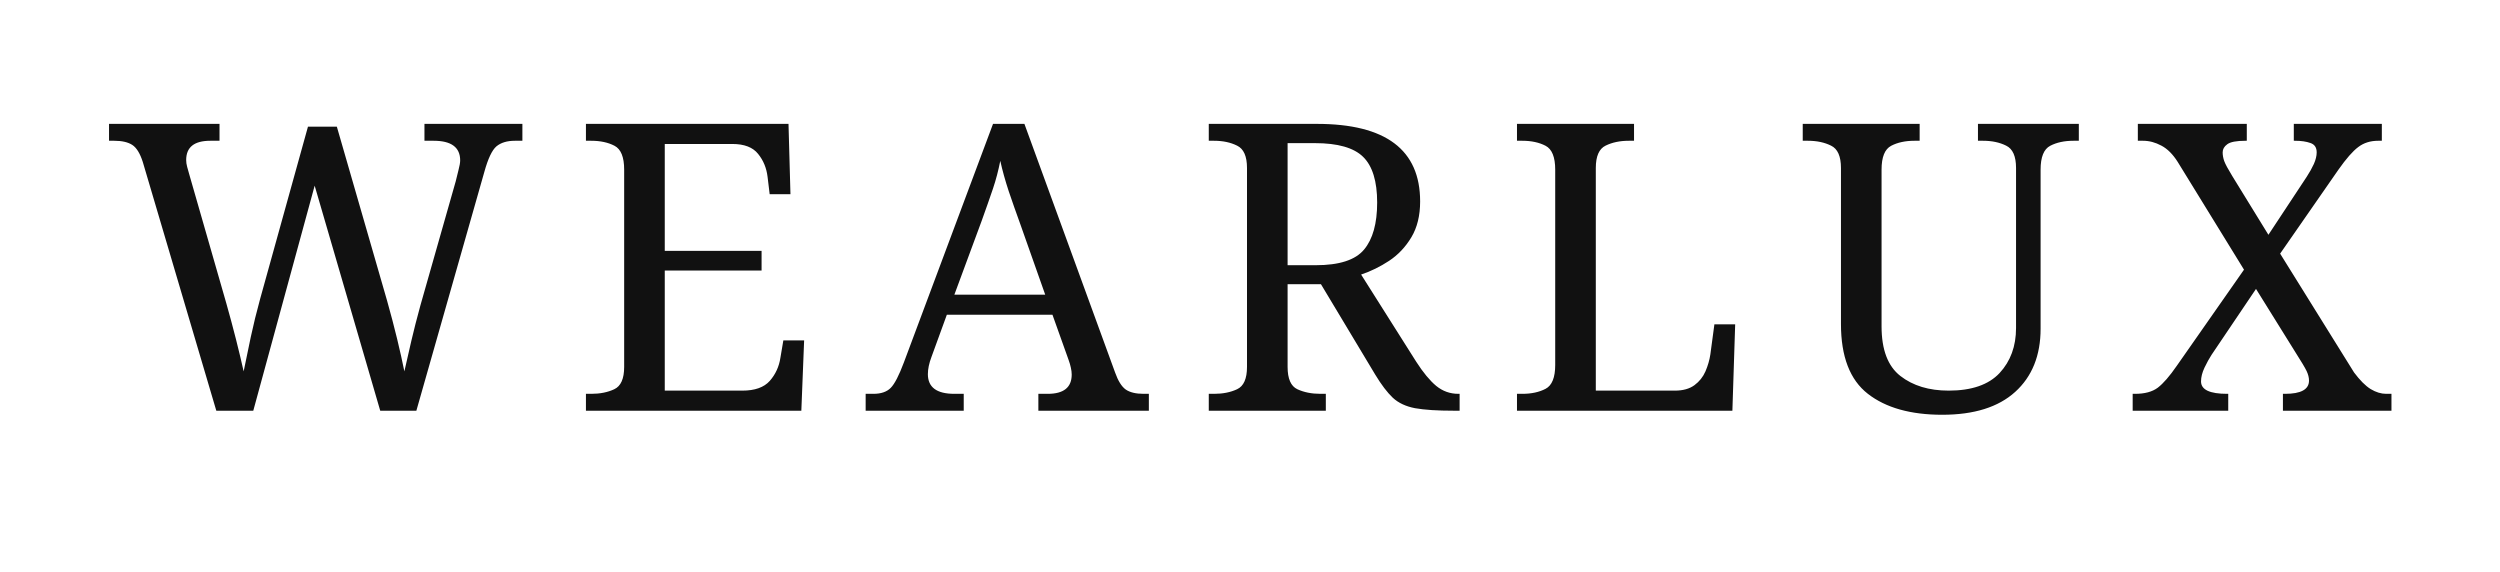
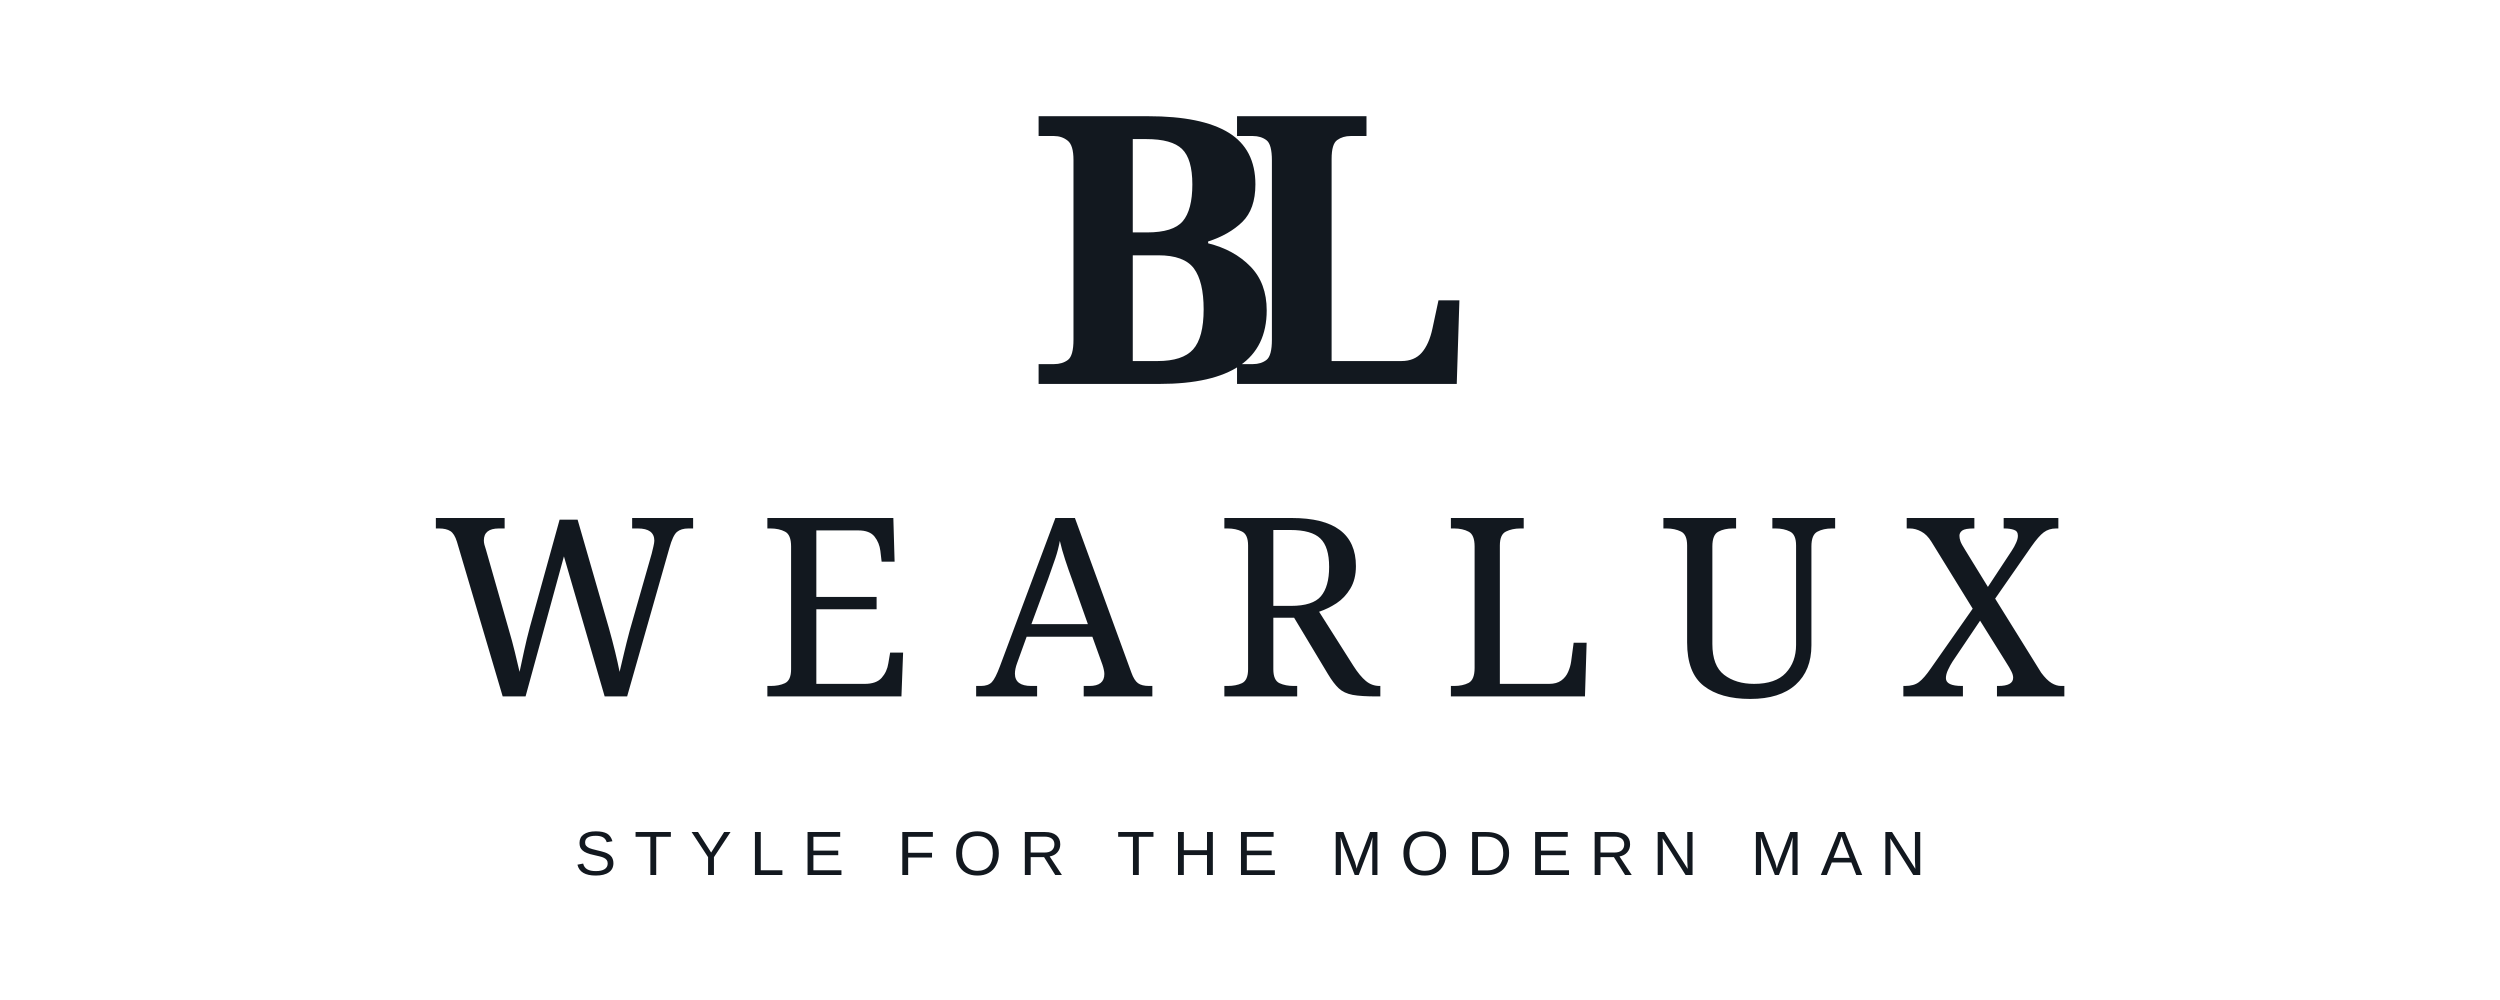
- <svg xmlns="http://www.w3.org/2000/svg" viewBox="0 0 280 64" role="img" aria-label="Wearlux">
-   <text x="140" y="46" text-anchor="middle" font-family="Georgia,serif" font-size="45" letter-spacing="5" fill="#111">WEARLUX</text>
+ <svg xmlns="http://www.w3.org/2000/svg" viewBox="0 0 280 112" role="img" aria-label="Wearlux">
+   <g fill="#12181F" text-anchor="middle">
+     <text x="140" y="43" font-family="Georgia,serif" font-size="42" font-weight="700" letter-spacing="-6">BL</text>
+     <text x="140" y="78" font-family="Georgia,serif" font-size="28" letter-spacing="7">WEARLUX</text>
+     <text x="140" y="98" font-family="Arial,sans-serif" font-size="7" letter-spacing="2">STYLE FOR THE MODERN MAN</text>
+   </g>
</svg>
